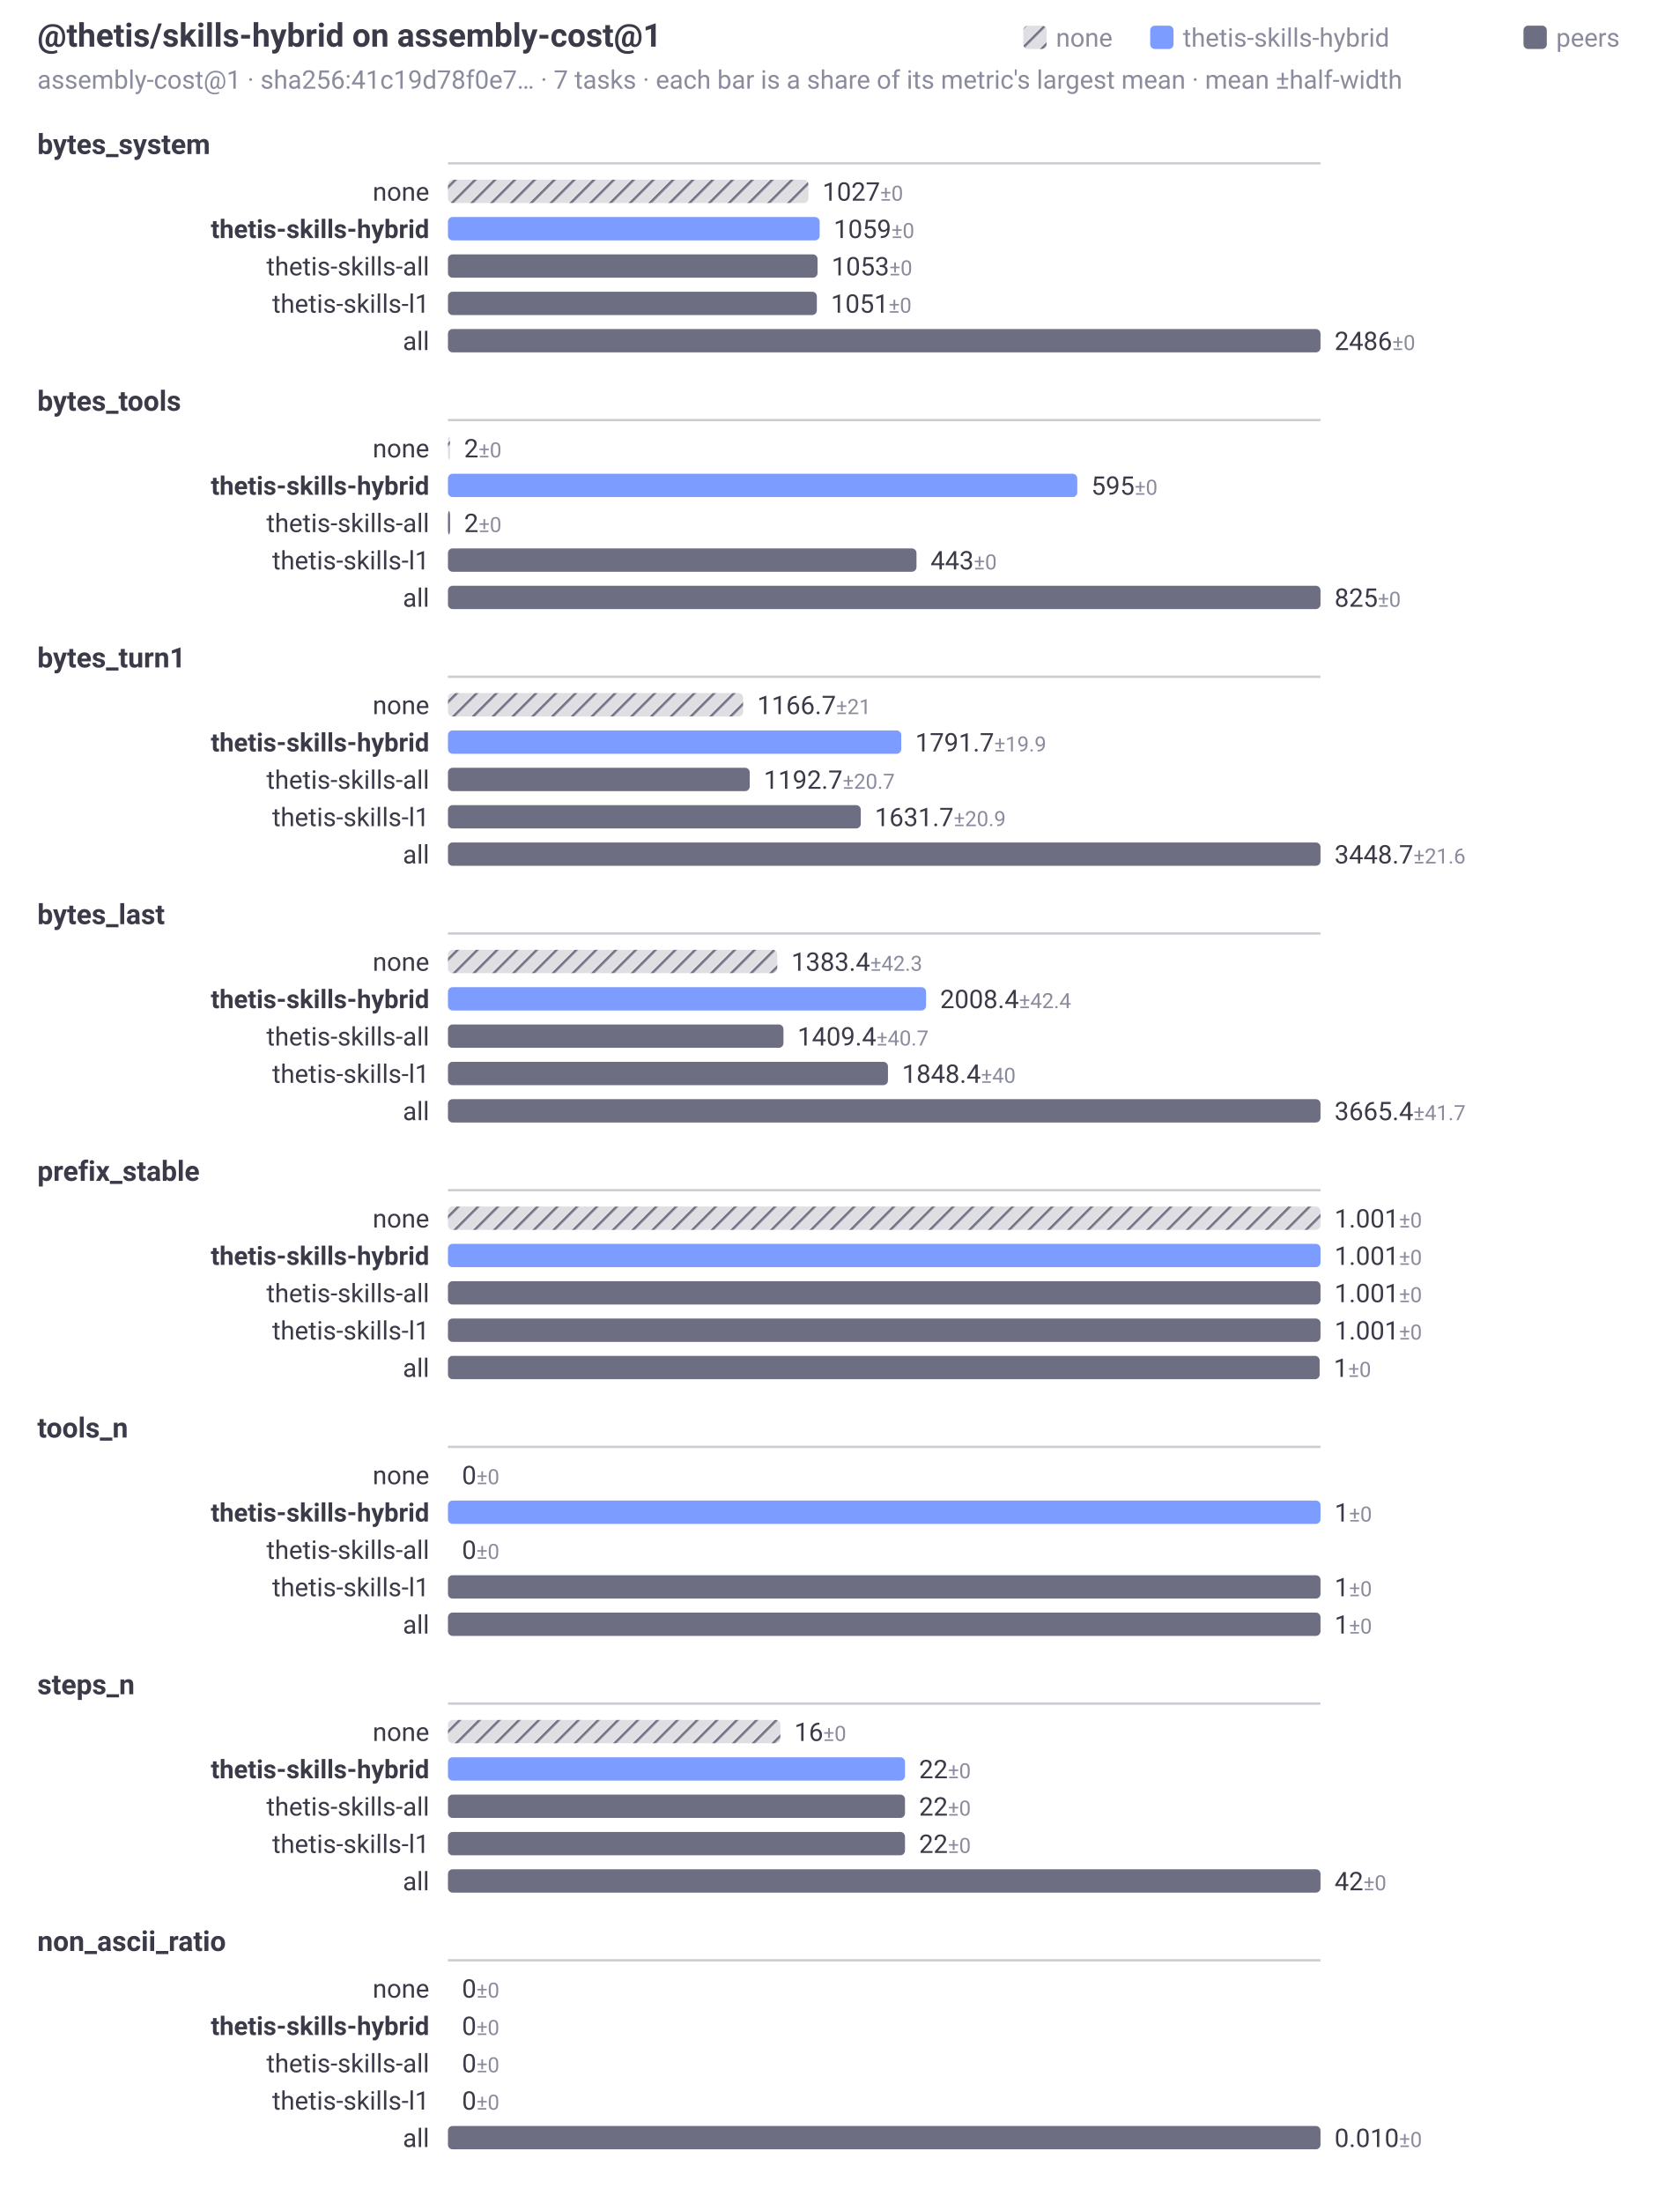
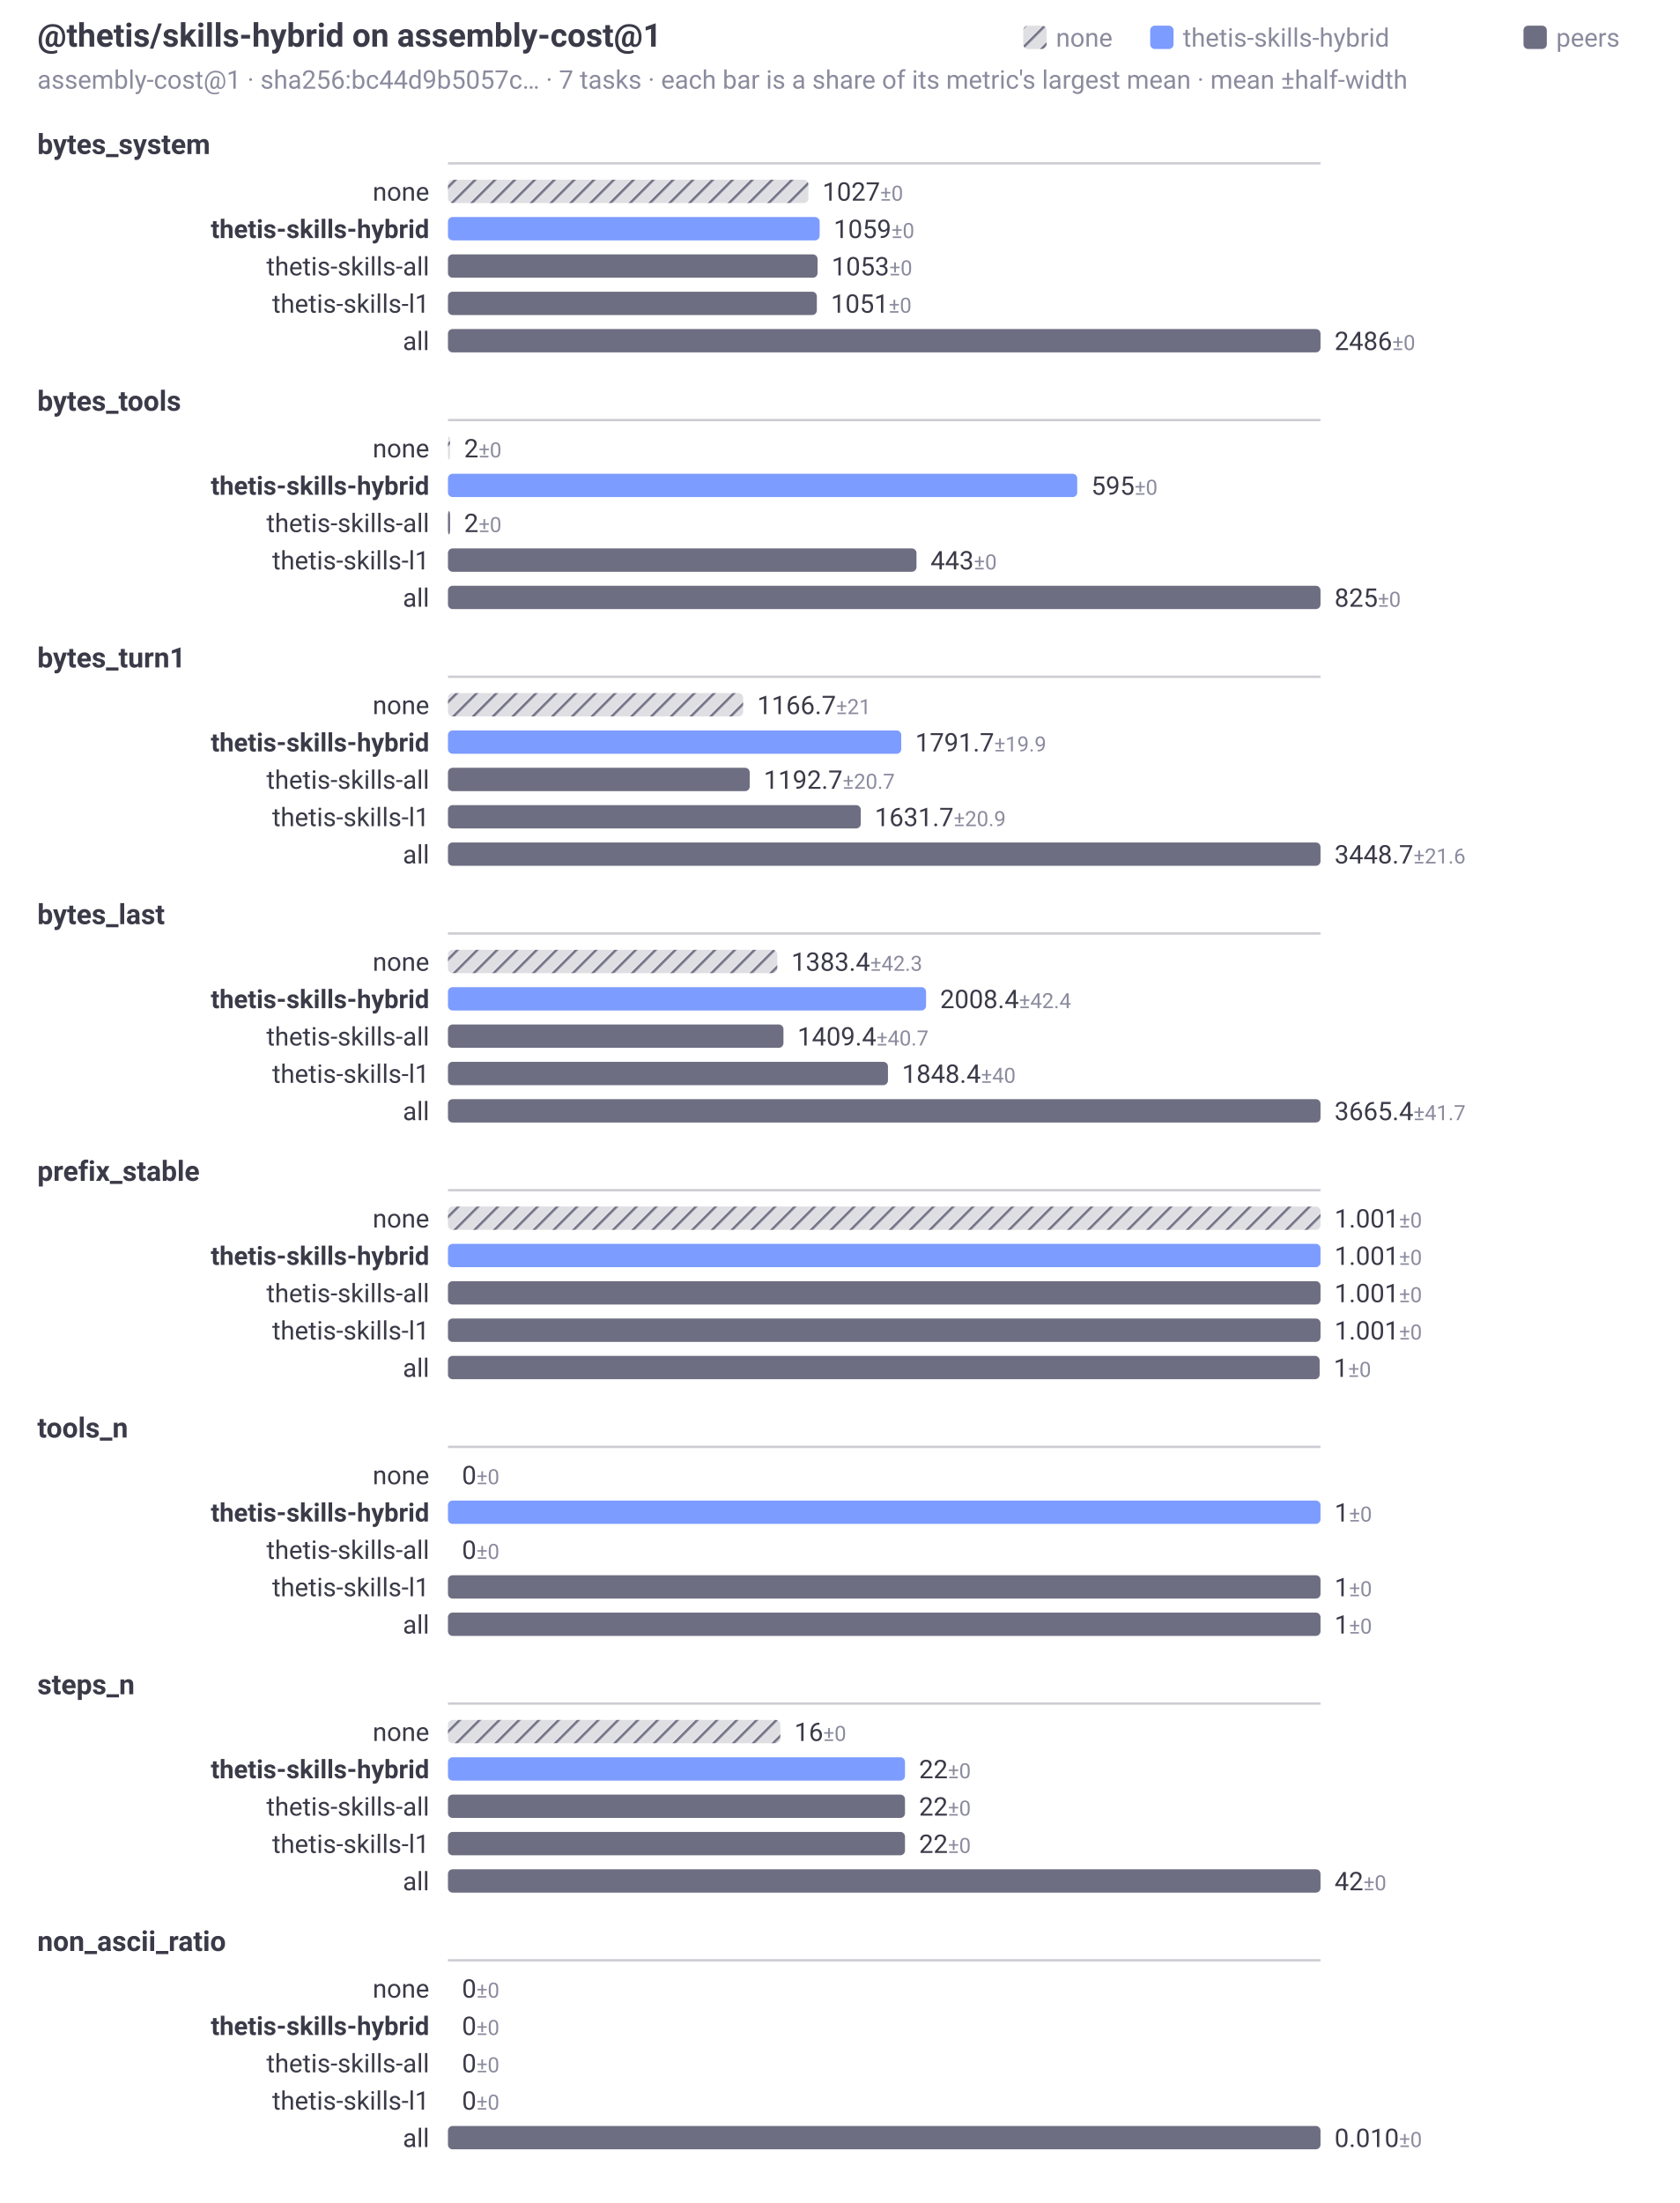
<svg xmlns="http://www.w3.org/2000/svg" width="720" height="944" viewBox="0 0 720 944" role="img" aria-labelledby="t d" font-family="system-ui, -apple-system, Segoe UI, Roboto, sans-serif">
  <style>.t{fill:#3a3a48}.f{fill:#8b8b9e}@media (prefers-color-scheme:dark){.t{fill:#d2d2dc}.f{fill:#9a9aae}}</style>
  <defs>
    <pattern id="hatch" width="6" height="6" patternUnits="userSpaceOnUse" patternTransform="rotate(45)">
      <rect width="6" height="6" fill="#6e6e82" fill-opacity="0.22" />
      <line x1="0" y1="0" x2="0" y2="6" stroke="#6e6e82" stroke-width="2" />
    </pattern>
  </defs>
  <text class="t" x="16" y="20" font-size="14" font-weight="600">@thetis/skills-hybrid on assembly-cost@1</text>
-   <text class="f" x="16" y="38" font-size="11">assembly-cost@1 · sha256:41c19d78f0e7… · 7 tasks · each bar is a share of its metric's largest mean · mean ±half-width</text>
+   <text class="f" x="16" y="38" font-size="11">assembly-cost@1 · sha256:bc44d9b5057c… · 7 tasks · each bar is a share of its metric's largest mean · mean ±half-width</text>
  <rect x="653" y="11" width="10" height="10" rx="2" fill="#6e6e82" />
  <text class="f" x="667" y="20" font-size="11">peers</text>
  <rect x="493" y="11" width="10" height="10" rx="2" fill="#7c9cff" />
  <text class="f" x="507" y="20" font-size="11">thetis-skills-hybrid</text>
  <rect x="438.6" y="11" width="10" height="10" rx="2" fill="url(#hatch)" />
  <text class="f" x="452.6" y="20" font-size="11">none</text>
  <text class="t" x="16" y="66" font-size="12" font-weight="600">bytes_system</text>
  <line x1="192" y1="70" x2="566" y2="70" stroke="#6e6e82" stroke-opacity="0.35" stroke-width="1" />
  <text class="t" x="184" y="86" font-size="11" text-anchor="end">none</text>
  <rect x="192" y="77" width="154.5" height="10" rx="2" fill="url(#hatch)" />
  <text class="t" x="352.5" y="86" font-size="11">1027<tspan class="f" font-size="9"> ±0</tspan>
  </text>
  <text class="t" x="184" y="102" font-size="11" text-anchor="end" font-weight="600">thetis-skills-hybrid</text>
  <rect x="192" y="93" width="159.32" height="10" rx="2" fill="#7c9cff" />
  <text class="t" x="357.32" y="102" font-size="11">1059<tspan class="f" font-size="9"> ±0</tspan>
  </text>
  <text class="t" x="184" y="118" font-size="11" text-anchor="end">thetis-skills-all</text>
  <rect x="192" y="109" width="158.42" height="10" rx="2" fill="#6e6e82" />
  <text class="t" x="356.42" y="118" font-size="11">1053<tspan class="f" font-size="9"> ±0</tspan>
  </text>
  <text class="t" x="184" y="134" font-size="11" text-anchor="end">thetis-skills-l1</text>
  <rect x="192" y="125" width="158.12" height="10" rx="2" fill="#6e6e82" />
  <text class="t" x="356.12" y="134" font-size="11">1051<tspan class="f" font-size="9"> ±0</tspan>
  </text>
  <text class="t" x="184" y="150" font-size="11" text-anchor="end">all</text>
  <rect x="192" y="141" width="374" height="10" rx="2" fill="#6e6e82" />
  <text class="t" x="572" y="150" font-size="11">2486<tspan class="f" font-size="9"> ±0</tspan>
  </text>
  <text class="t" x="16" y="176" font-size="12" font-weight="600">bytes_tools</text>
  <line x1="192" y1="180" x2="566" y2="180" stroke="#6e6e82" stroke-opacity="0.35" stroke-width="1" />
  <text class="t" x="184" y="196" font-size="11" text-anchor="end">none</text>
  <rect x="192" y="187" width="0.91" height="10" rx="2" fill="url(#hatch)" />
  <text class="t" x="198.91" y="196" font-size="11">2<tspan class="f" font-size="9"> ±0</tspan>
  </text>
  <text class="t" x="184" y="212" font-size="11" text-anchor="end" font-weight="600">thetis-skills-hybrid</text>
  <rect x="192" y="203" width="269.73" height="10" rx="2" fill="#7c9cff" />
  <text class="t" x="467.73" y="212" font-size="11">595<tspan class="f" font-size="9"> ±0</tspan>
  </text>
  <text class="t" x="184" y="228" font-size="11" text-anchor="end">thetis-skills-all</text>
  <rect x="192" y="219" width="0.91" height="10" rx="2" fill="#6e6e82" />
  <text class="t" x="198.91" y="228" font-size="11">2<tspan class="f" font-size="9"> ±0</tspan>
  </text>
  <text class="t" x="184" y="244" font-size="11" text-anchor="end">thetis-skills-l1</text>
  <rect x="192" y="235" width="200.83" height="10" rx="2" fill="#6e6e82" />
  <text class="t" x="398.83" y="244" font-size="11">443<tspan class="f" font-size="9"> ±0</tspan>
  </text>
  <text class="t" x="184" y="260" font-size="11" text-anchor="end">all</text>
  <rect x="192" y="251" width="374" height="10" rx="2" fill="#6e6e82" />
  <text class="t" x="572" y="260" font-size="11">825<tspan class="f" font-size="9"> ±0</tspan>
  </text>
  <text class="t" x="16" y="286" font-size="12" font-weight="600">bytes_turn1</text>
  <line x1="192" y1="290" x2="566" y2="290" stroke="#6e6e82" stroke-opacity="0.35" stroke-width="1" />
  <text class="t" x="184" y="306" font-size="11" text-anchor="end">none</text>
  <rect x="192" y="297" width="126.53" height="10" rx="2" fill="url(#hatch)" />
  <text class="t" x="324.53" y="306" font-size="11">1166.7<tspan class="f" font-size="9"> ±21</tspan>
  </text>
  <text class="t" x="184" y="322" font-size="11" text-anchor="end" font-weight="600">thetis-skills-hybrid</text>
  <rect x="192" y="313" width="194.3" height="10" rx="2" fill="#7c9cff" />
  <text class="t" x="392.3" y="322" font-size="11">1791.7<tspan class="f" font-size="9"> ±19.9</tspan>
  </text>
  <text class="t" x="184" y="338" font-size="11" text-anchor="end">thetis-skills-all</text>
  <rect x="192" y="329" width="129.35" height="10" rx="2" fill="#6e6e82" />
  <text class="t" x="327.35" y="338" font-size="11">1192.7<tspan class="f" font-size="9"> ±20.7</tspan>
  </text>
  <text class="t" x="184" y="354" font-size="11" text-anchor="end">thetis-skills-l1</text>
  <rect x="192" y="345" width="176.95" height="10" rx="2" fill="#6e6e82" />
  <text class="t" x="374.95" y="354" font-size="11">1631.7<tspan class="f" font-size="9"> ±20.9</tspan>
  </text>
  <text class="t" x="184" y="370" font-size="11" text-anchor="end">all</text>
  <rect x="192" y="361" width="374" height="10" rx="2" fill="#6e6e82" />
  <text class="t" x="572" y="370" font-size="11">3448.7<tspan class="f" font-size="9"> ±21.6</tspan>
  </text>
  <text class="t" x="16" y="396" font-size="12" font-weight="600">bytes_last</text>
  <line x1="192" y1="400" x2="566" y2="400" stroke="#6e6e82" stroke-opacity="0.35" stroke-width="1" />
  <text class="t" x="184" y="416" font-size="11" text-anchor="end">none</text>
  <rect x="192" y="407" width="141.16" height="10" rx="2" fill="url(#hatch)" />
  <text class="t" x="339.16" y="416" font-size="11">1383.4<tspan class="f" font-size="9"> ±42.3</tspan>
  </text>
  <text class="t" x="184" y="432" font-size="11" text-anchor="end" font-weight="600">thetis-skills-hybrid</text>
  <rect x="192" y="423" width="204.93" height="10" rx="2" fill="#7c9cff" />
  <text class="t" x="402.93" y="432" font-size="11">2008.4<tspan class="f" font-size="9"> ±42.4</tspan>
  </text>
  <text class="t" x="184" y="448" font-size="11" text-anchor="end">thetis-skills-all</text>
  <rect x="192" y="439" width="143.81" height="10" rx="2" fill="#6e6e82" />
  <text class="t" x="341.81" y="448" font-size="11">1409.4<tspan class="f" font-size="9"> ±40.7</tspan>
  </text>
  <text class="t" x="184" y="464" font-size="11" text-anchor="end">thetis-skills-l1</text>
  <rect x="192" y="455" width="188.6" height="10" rx="2" fill="#6e6e82" />
  <text class="t" x="386.6" y="464" font-size="11">1848.4<tspan class="f" font-size="9"> ±40</tspan>
  </text>
  <text class="t" x="184" y="480" font-size="11" text-anchor="end">all</text>
  <rect x="192" y="471" width="374" height="10" rx="2" fill="#6e6e82" />
  <text class="t" x="572" y="480" font-size="11">3665.4<tspan class="f" font-size="9"> ±41.7</tspan>
  </text>
  <text class="t" x="16" y="506" font-size="12" font-weight="600">prefix_stable</text>
  <line x1="192" y1="510" x2="566" y2="510" stroke="#6e6e82" stroke-opacity="0.35" stroke-width="1" />
  <text class="t" x="184" y="526" font-size="11" text-anchor="end">none</text>
  <rect x="192" y="517" width="374" height="10" rx="2" fill="url(#hatch)" />
  <text class="t" x="572" y="526" font-size="11">1.001<tspan class="f" font-size="9"> ±0</tspan>
  </text>
  <text class="t" x="184" y="542" font-size="11" text-anchor="end" font-weight="600">thetis-skills-hybrid</text>
  <rect x="192" y="533" width="374" height="10" rx="2" fill="#7c9cff" />
  <text class="t" x="572" y="542" font-size="11">1.001<tspan class="f" font-size="9"> ±0</tspan>
  </text>
  <text class="t" x="184" y="558" font-size="11" text-anchor="end">thetis-skills-all</text>
  <rect x="192" y="549" width="374" height="10" rx="2" fill="#6e6e82" />
  <text class="t" x="572" y="558" font-size="11">1.001<tspan class="f" font-size="9"> ±0</tspan>
  </text>
  <text class="t" x="184" y="574" font-size="11" text-anchor="end">thetis-skills-l1</text>
  <rect x="192" y="565" width="374" height="10" rx="2" fill="#6e6e82" />
  <text class="t" x="572" y="574" font-size="11">1.001<tspan class="f" font-size="9"> ±0</tspan>
  </text>
  <text class="t" x="184" y="590" font-size="11" text-anchor="end">all</text>
  <rect x="192" y="581" width="373.63" height="10" rx="2" fill="#6e6e82" />
  <text class="t" x="571.63" y="590" font-size="11">1<tspan class="f" font-size="9"> ±0</tspan>
  </text>
  <text class="t" x="16" y="616" font-size="12" font-weight="600">tools_n</text>
  <line x1="192" y1="620" x2="566" y2="620" stroke="#6e6e82" stroke-opacity="0.35" stroke-width="1" />
  <text class="t" x="184" y="636" font-size="11" text-anchor="end">none</text>
  <rect x="192" y="627" width="0" height="10" rx="2" fill="url(#hatch)" />
  <text class="t" x="198" y="636" font-size="11">0<tspan class="f" font-size="9"> ±0</tspan>
  </text>
  <text class="t" x="184" y="652" font-size="11" text-anchor="end" font-weight="600">thetis-skills-hybrid</text>
  <rect x="192" y="643" width="374" height="10" rx="2" fill="#7c9cff" />
  <text class="t" x="572" y="652" font-size="11">1<tspan class="f" font-size="9"> ±0</tspan>
  </text>
  <text class="t" x="184" y="668" font-size="11" text-anchor="end">thetis-skills-all</text>
  <rect x="192" y="659" width="0" height="10" rx="2" fill="#6e6e82" />
  <text class="t" x="198" y="668" font-size="11">0<tspan class="f" font-size="9"> ±0</tspan>
  </text>
  <text class="t" x="184" y="684" font-size="11" text-anchor="end">thetis-skills-l1</text>
  <rect x="192" y="675" width="374" height="10" rx="2" fill="#6e6e82" />
  <text class="t" x="572" y="684" font-size="11">1<tspan class="f" font-size="9"> ±0</tspan>
  </text>
  <text class="t" x="184" y="700" font-size="11" text-anchor="end">all</text>
  <rect x="192" y="691" width="374" height="10" rx="2" fill="#6e6e82" />
  <text class="t" x="572" y="700" font-size="11">1<tspan class="f" font-size="9"> ±0</tspan>
  </text>
  <text class="t" x="16" y="726" font-size="12" font-weight="600">steps_n</text>
  <line x1="192" y1="730" x2="566" y2="730" stroke="#6e6e82" stroke-opacity="0.35" stroke-width="1" />
  <text class="t" x="184" y="746" font-size="11" text-anchor="end">none</text>
  <rect x="192" y="737" width="142.48" height="10" rx="2" fill="url(#hatch)" />
  <text class="t" x="340.48" y="746" font-size="11">16<tspan class="f" font-size="9"> ±0</tspan>
  </text>
  <text class="t" x="184" y="762" font-size="11" text-anchor="end" font-weight="600">thetis-skills-hybrid</text>
  <rect x="192" y="753" width="195.9" height="10" rx="2" fill="#7c9cff" />
  <text class="t" x="393.9" y="762" font-size="11">22<tspan class="f" font-size="9"> ±0</tspan>
  </text>
  <text class="t" x="184" y="778" font-size="11" text-anchor="end">thetis-skills-all</text>
  <rect x="192" y="769" width="195.9" height="10" rx="2" fill="#6e6e82" />
  <text class="t" x="393.9" y="778" font-size="11">22<tspan class="f" font-size="9"> ±0</tspan>
  </text>
  <text class="t" x="184" y="794" font-size="11" text-anchor="end">thetis-skills-l1</text>
  <rect x="192" y="785" width="195.9" height="10" rx="2" fill="#6e6e82" />
  <text class="t" x="393.9" y="794" font-size="11">22<tspan class="f" font-size="9"> ±0</tspan>
  </text>
  <text class="t" x="184" y="810" font-size="11" text-anchor="end">all</text>
  <rect x="192" y="801" width="374" height="10" rx="2" fill="#6e6e82" />
  <text class="t" x="572" y="810" font-size="11">42<tspan class="f" font-size="9"> ±0</tspan>
  </text>
  <text class="t" x="16" y="836" font-size="12" font-weight="600">non_ascii_ratio</text>
  <line x1="192" y1="840" x2="566" y2="840" stroke="#6e6e82" stroke-opacity="0.35" stroke-width="1" />
  <text class="t" x="184" y="856" font-size="11" text-anchor="end">none</text>
  <rect x="192" y="847" width="0" height="10" rx="2" fill="url(#hatch)" />
  <text class="t" x="198" y="856" font-size="11">0<tspan class="f" font-size="9"> ±0</tspan>
  </text>
  <text class="t" x="184" y="872" font-size="11" text-anchor="end" font-weight="600">thetis-skills-hybrid</text>
  <rect x="192" y="863" width="0" height="10" rx="2" fill="#7c9cff" />
  <text class="t" x="198" y="872" font-size="11">0<tspan class="f" font-size="9"> ±0</tspan>
  </text>
  <text class="t" x="184" y="888" font-size="11" text-anchor="end">thetis-skills-all</text>
  <rect x="192" y="879" width="0" height="10" rx="2" fill="#6e6e82" />
  <text class="t" x="198" y="888" font-size="11">0<tspan class="f" font-size="9"> ±0</tspan>
  </text>
  <text class="t" x="184" y="904" font-size="11" text-anchor="end">thetis-skills-l1</text>
  <rect x="192" y="895" width="0" height="10" rx="2" fill="#6e6e82" />
  <text class="t" x="198" y="904" font-size="11">0<tspan class="f" font-size="9"> ±0</tspan>
  </text>
  <text class="t" x="184" y="920" font-size="11" text-anchor="end">all</text>
  <rect x="192" y="911" width="374" height="10" rx="2" fill="#6e6e82" />
  <text class="t" x="572" y="920" font-size="11">0.010<tspan class="f" font-size="9"> ±0</tspan>
  </text>
</svg>
